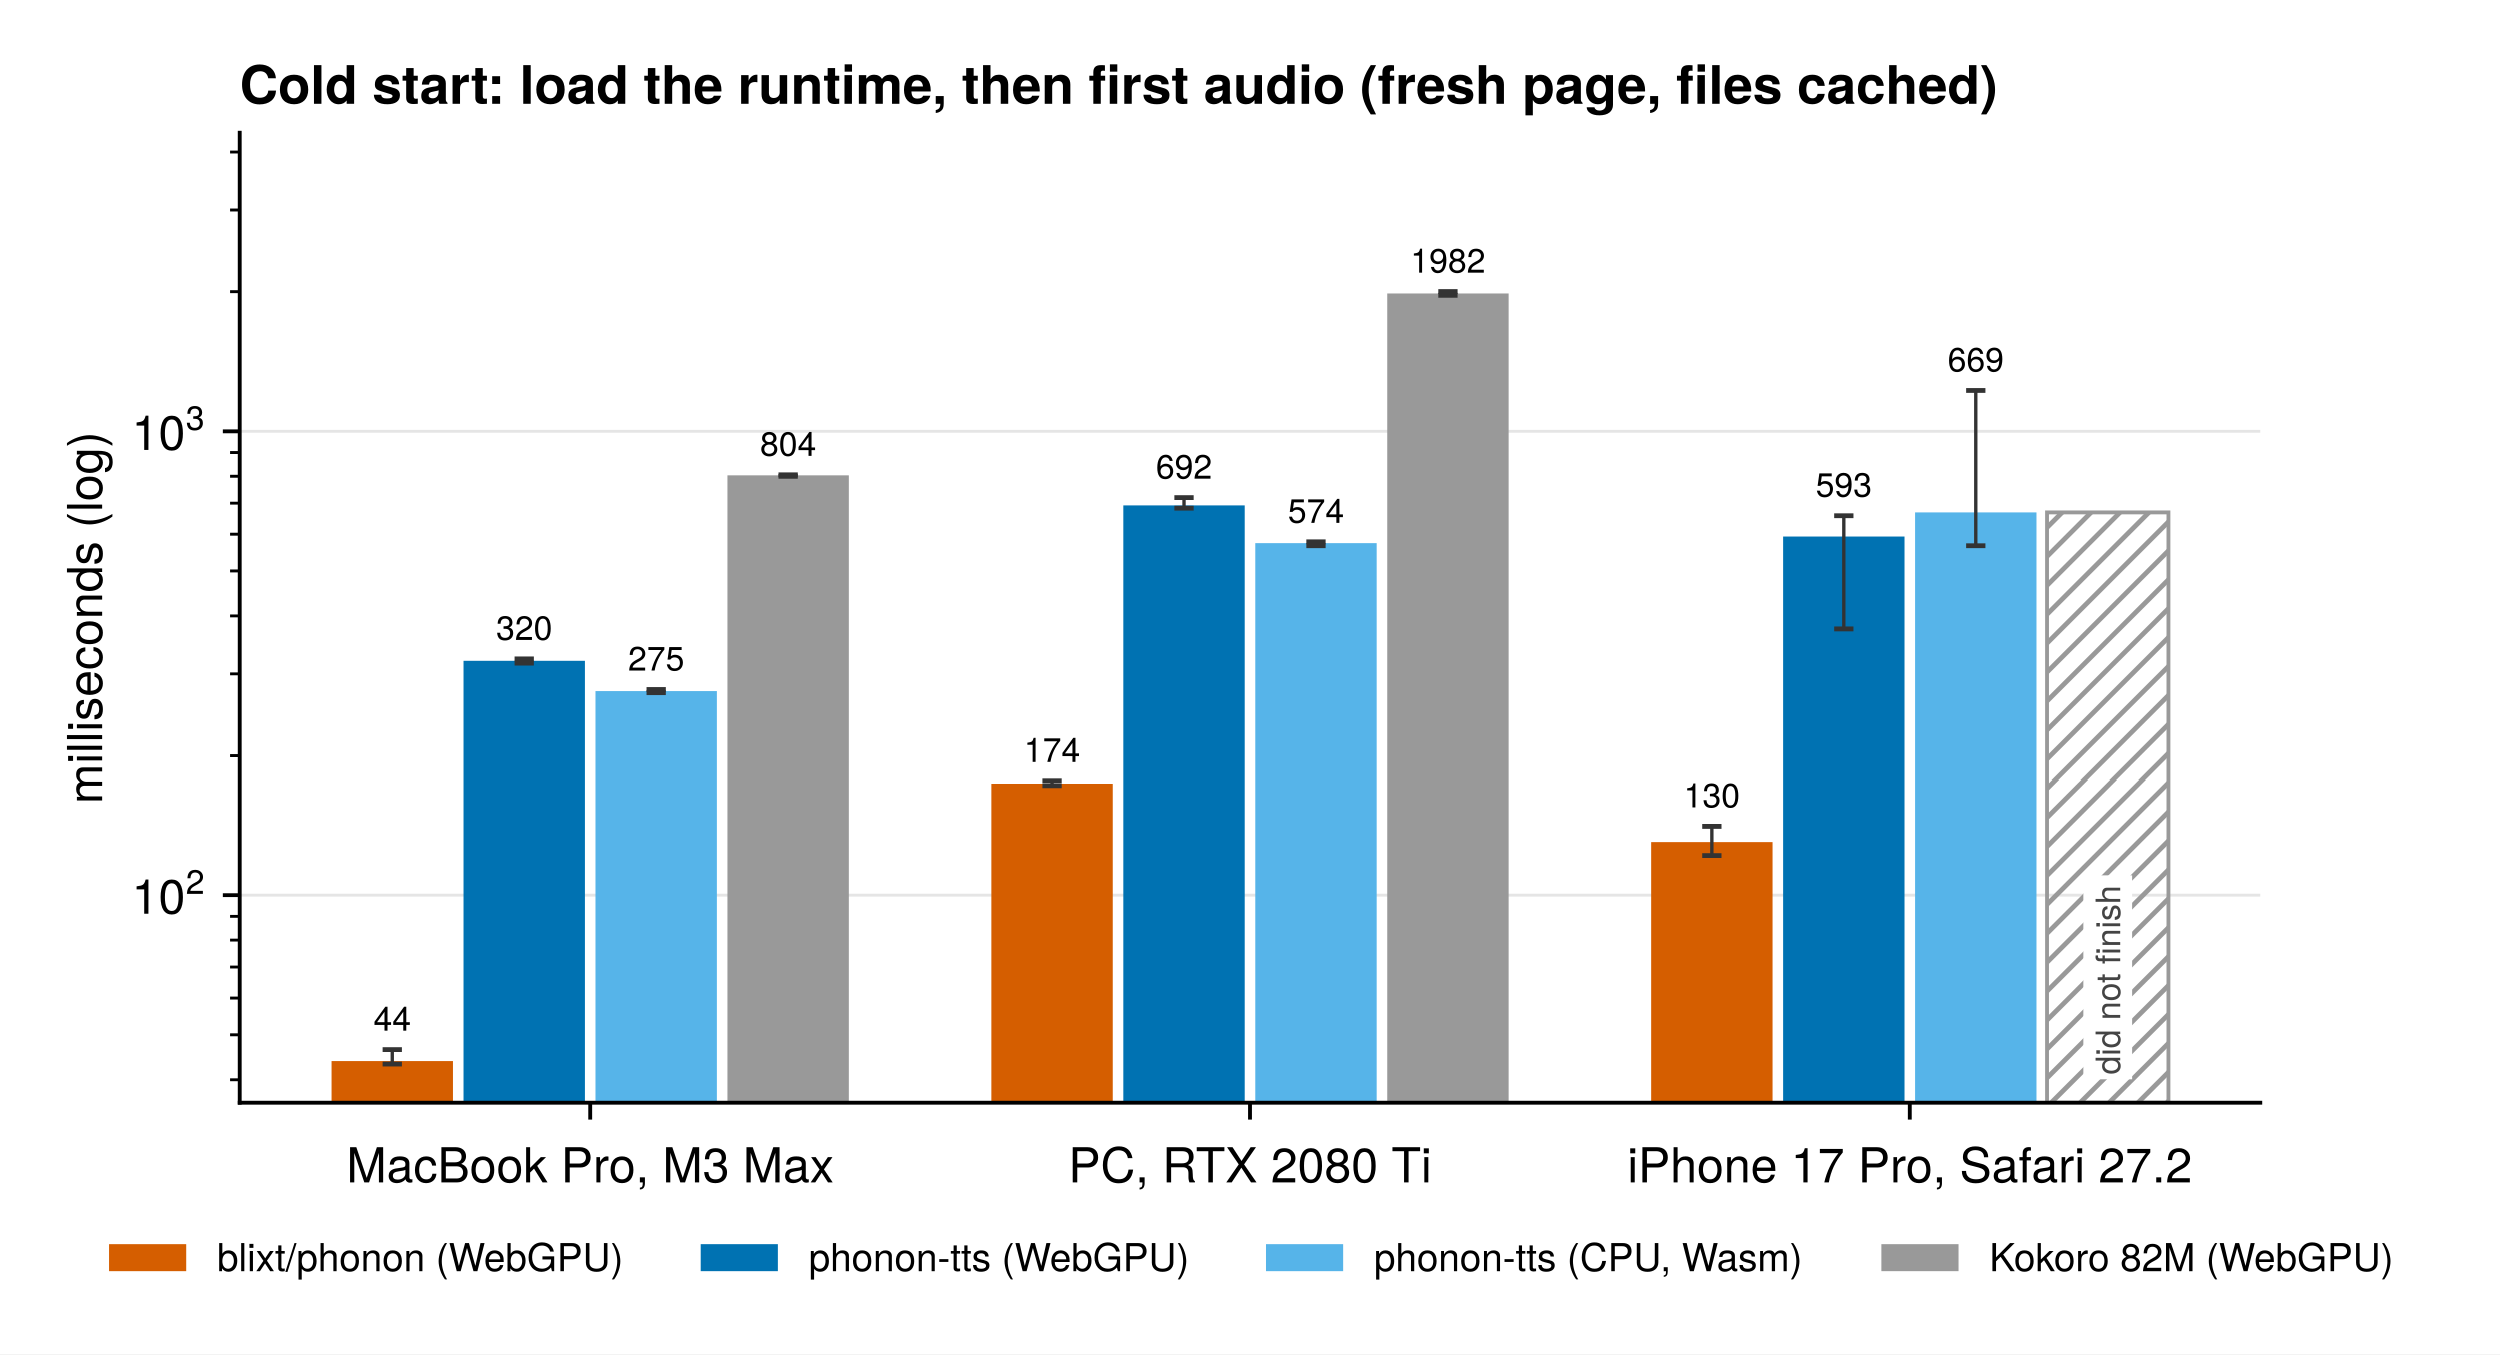
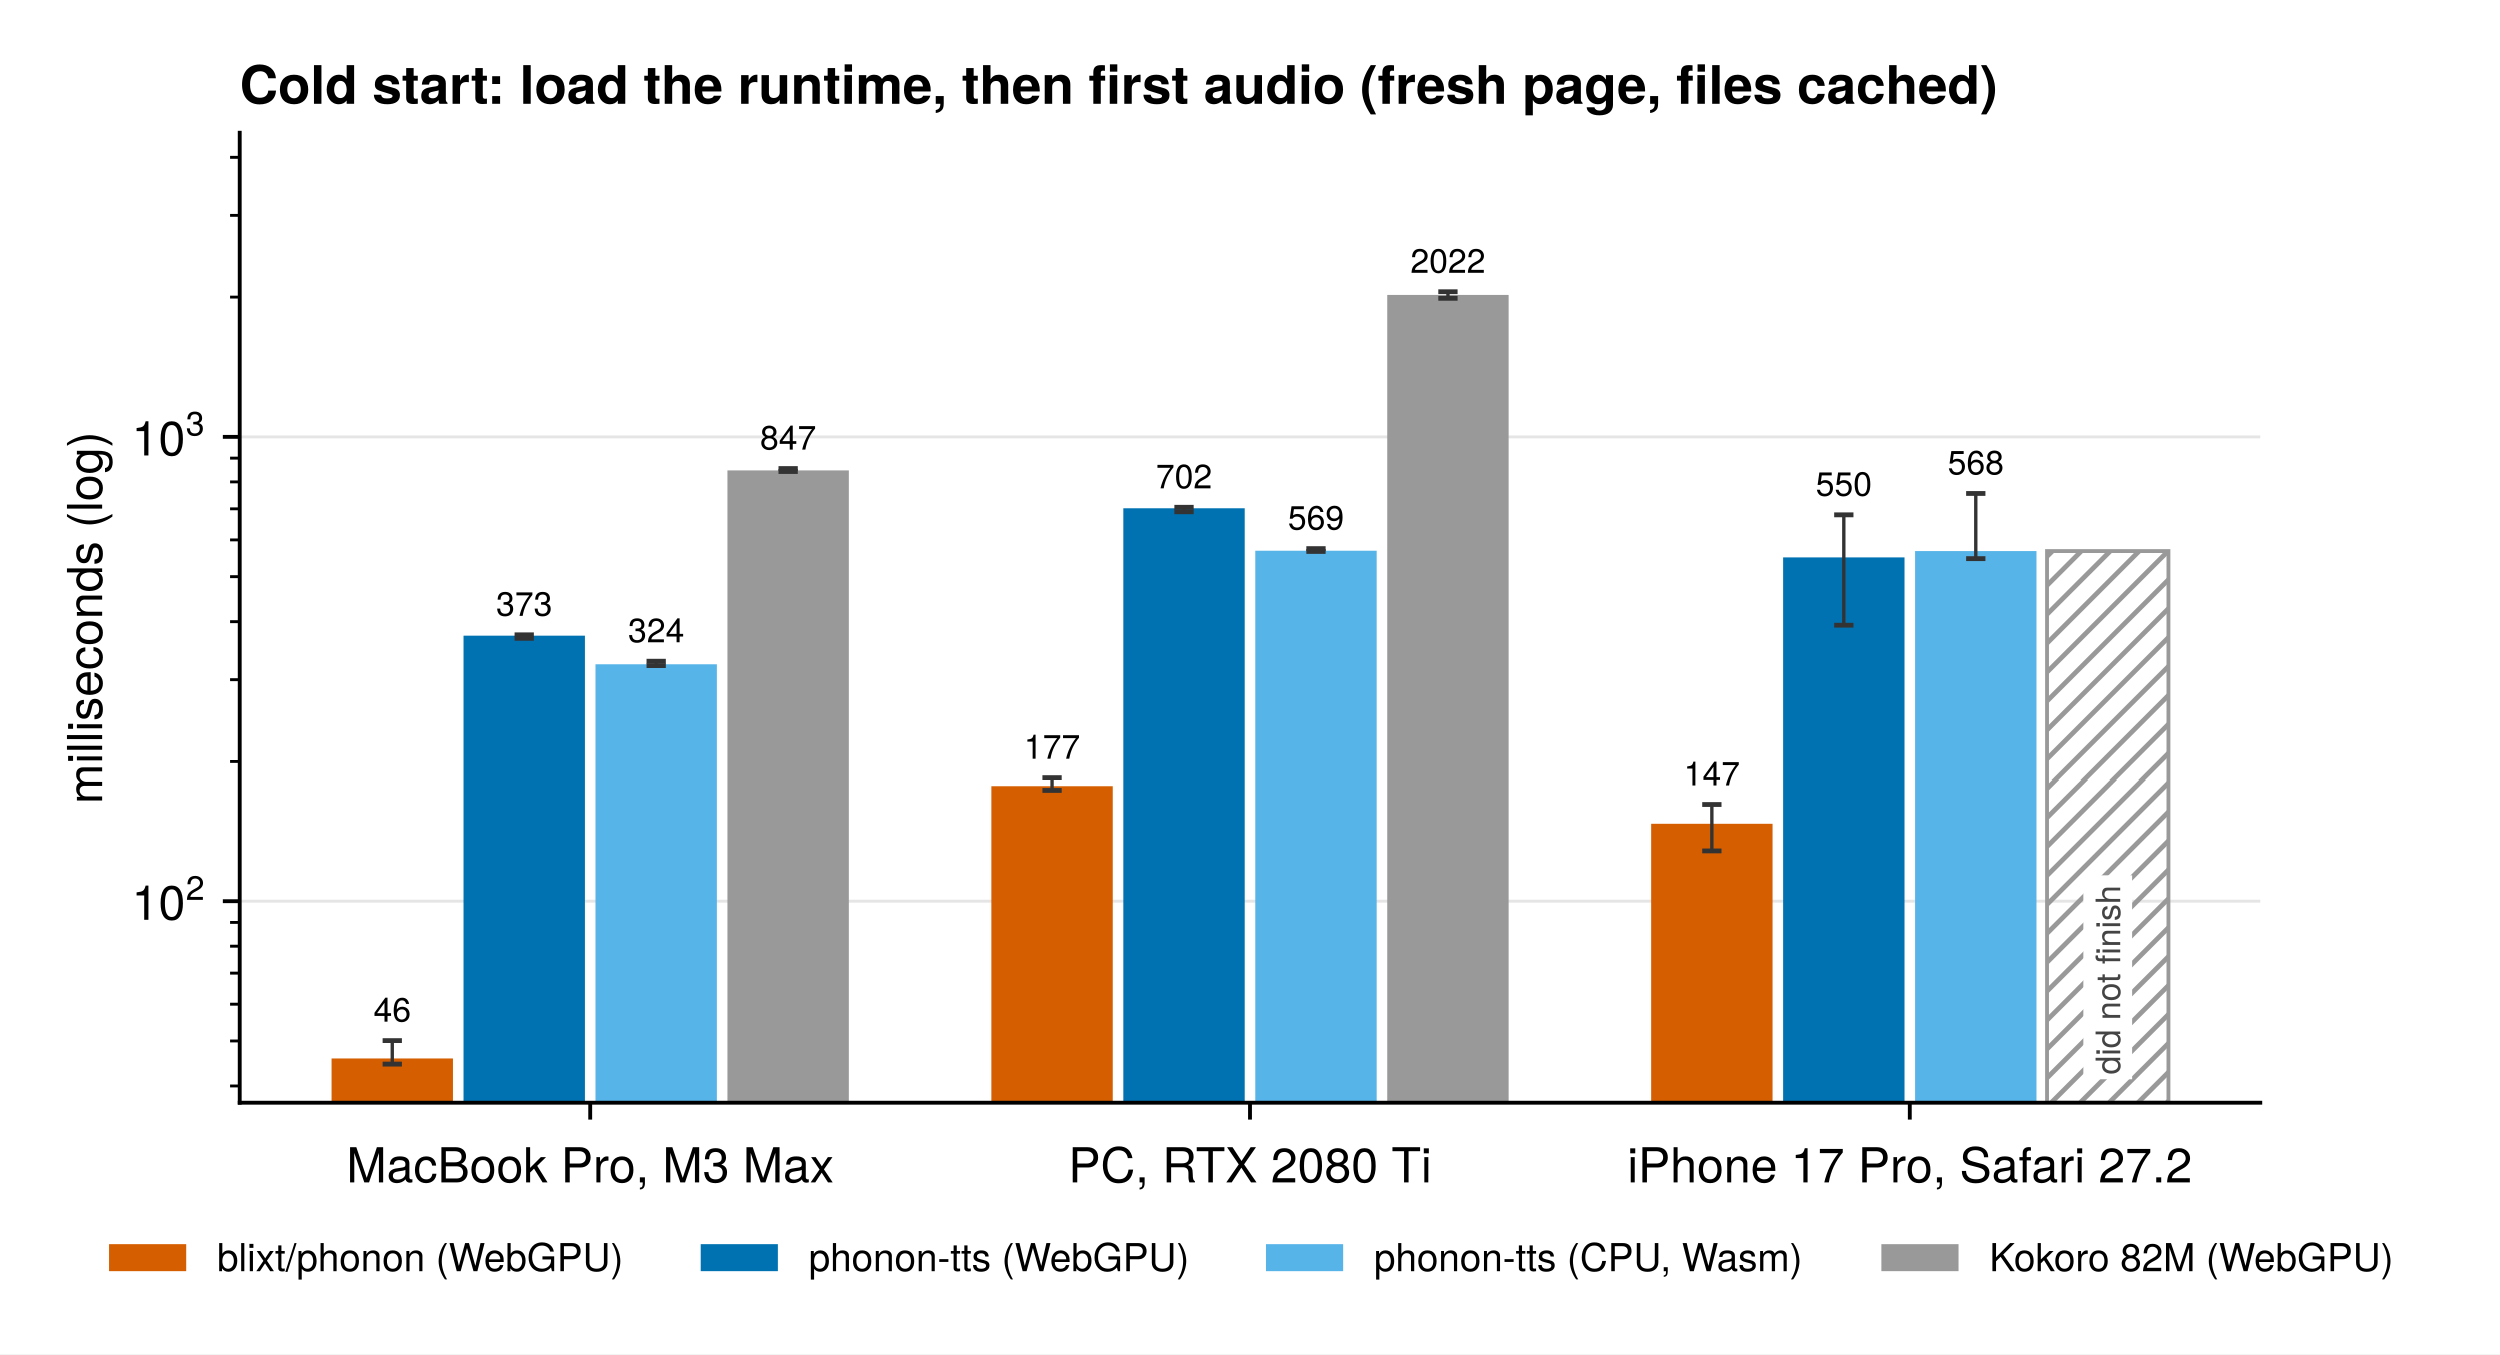
<svg xmlns="http://www.w3.org/2000/svg" xmlns:xlink="http://www.w3.org/1999/xlink" width="518.4pt" height="280.8pt" viewBox="0 0 518.4 280.8" version="1.1">
  <defs>
    <style type="text/css">*{stroke-linejoin: round; stroke-linecap: butt}</style>
  </defs>
  <g id="figure_1">
    <g id="patch_1">
      <path d="M 0 280.8  L 518.4 280.8  L 518.4 0  L 0 0  z " style="fill: #ffffff" />
    </g>
    <g id="axes_1">
      <g id="patch_2">
        <path d="M 49.708 228.658  L 468.692 228.658  L 468.692 27.525  L 49.708 27.525  z " style="fill: #ffffff" />
      </g>
      <g id="matplotlib.axis_1">
        <g id="xtick_1">
          <g id="line2d_1">
            <defs>
-               <path id="m8d643eb577" d="M 0 0  L 0 3.5  " style="stroke: #000000; stroke-width: 0.8" />
+               <path id="m27709b6568" d="M 0 0  L 0 3.5  " style="stroke: #000000; stroke-width: 0.8" />
            </defs>
            <g>
-               <use xlink:href="#m8d643eb577" x="122.385" y="228.658" style="stroke: #000000; stroke-width: 0.8" />
+               <use xlink:href="#m27709b6568" x="122.385" y="228.658" style="stroke: #000000; stroke-width: 0.8" />
            </g>
          </g>
          <g id="text_1">
            <text style="font-size: 10px; font-family: 'Helvetica Neue'; text-anchor: middle" x="122.385" y="245.178" transform="rotate(-0 122.3845 245.1784)">MacBook Pro, M3 Max</text>
          </g>
        </g>
        <g id="xtick_2">
          <g id="line2d_2">
            <g>
-               <use xlink:href="#m8d643eb577" x="259.2" y="228.658" style="stroke: #000000; stroke-width: 0.8" />
+               <use xlink:href="#m27709b6568" x="259.2" y="228.658" style="stroke: #000000; stroke-width: 0.8" />
            </g>
          </g>
          <g id="text_2">
            <text style="font-size: 10px; font-family: 'Helvetica Neue'; text-anchor: middle" x="259.2" y="245.178" transform="rotate(-0 259.2 245.1784)">PC, RTX 2080 Ti</text>
          </g>
        </g>
        <g id="xtick_3">
          <g id="line2d_3">
            <g>
-               <use xlink:href="#m8d643eb577" x="396.015" y="228.658" style="stroke: #000000; stroke-width: 0.8" />
+               <use xlink:href="#m27709b6568" x="396.015" y="228.658" style="stroke: #000000; stroke-width: 0.8" />
            </g>
          </g>
          <g id="text_3">
            <text style="font-size: 10px; font-family: 'Helvetica Neue'; text-anchor: middle" x="396.015" y="245.178" transform="rotate(-0 396.0155 245.1784)">iPhone 17 Pro, Safari 27.2</text>
          </g>
        </g>
      </g>
      <g id="matplotlib.axis_2">
        <g id="ytick_1">
          <g id="line2d_4">
-             <path d="M 49.708 185.621  L 468.692 185.621  " clip-path="url(#p91db287476)" style="fill: none; stroke: #e5e5e5; stroke-width: 0.6; stroke-linecap: square" />
+             <path d="M 49.708 186.873  L 468.692 186.873  " clip-path="url(#p1312a81b1e)" style="fill: none; stroke: #e5e5e5; stroke-width: 0.6; stroke-linecap: square" />
          </g>
          <g id="line2d_5">
            <defs>
-               <path id="m0d8022957a" d="M 0 0  L -3.5 0  " style="stroke: #000000; stroke-width: 0.8" />
+               <path id="mc656ac9108" d="M 0 0  L -3.5 0  " style="stroke: #000000; stroke-width: 0.8" />
            </defs>
            <g>
-               <use xlink:href="#m0d8022957a" x="49.708" y="185.621" style="stroke: #000000; stroke-width: 0.8" />
+               <use xlink:href="#mc656ac9108" x="49.708" y="186.873" style="stroke: #000000; stroke-width: 0.8" />
            </g>
          </g>
          <g id="text_4">
-             <g transform="translate(27.30813 190.3806)">
+             <g transform="translate(27.30813 191.6331)">
              <text>
                <tspan x="0" y="-0.904" style="font-size: 10px; font-family: 'Helvetica Neue'">1</tspan>
                <tspan x="5.56" y="-0.904" style="font-size: 10px; font-family: 'Helvetica Neue'">0</tspan>
                <tspan x="11.216" y="-5.034" style="font-size: 7px; font-family: 'Helvetica Neue'">2</tspan>
              </text>
            </g>
          </g>
        </g>
        <g id="ytick_2">
          <g id="line2d_6">
-             <path d="M 49.708 89.436  L 468.692 89.436  " clip-path="url(#p91db287476)" style="fill: none; stroke: #e5e5e5; stroke-width: 0.6; stroke-linecap: square" />
+             <path d="M 49.708 90.593  L 468.692 90.593  " clip-path="url(#p1312a81b1e)" style="fill: none; stroke: #e5e5e5; stroke-width: 0.6; stroke-linecap: square" />
          </g>
          <g id="line2d_7">
            <g>
-               <use xlink:href="#m0d8022957a" x="49.708" y="89.436" style="stroke: #000000; stroke-width: 0.8" />
+               <use xlink:href="#mc656ac9108" x="49.708" y="90.593" style="stroke: #000000; stroke-width: 0.8" />
            </g>
          </g>
          <g id="text_5">
-             <g transform="translate(27.30813 94.19552)">
+             <g transform="translate(27.30813 95.35267)">
              <text>
                <tspan x="0" y="-0.904" style="font-size: 10px; font-family: 'Helvetica Neue'">1</tspan>
                <tspan x="5.56" y="-0.904" style="font-size: 10px; font-family: 'Helvetica Neue'">0</tspan>
                <tspan x="11.216" y="-5.034" style="font-size: 7px; font-family: 'Helvetica Neue'">3</tspan>
              </text>
            </g>
          </g>
        </g>
        <g id="ytick_3">
          <g id="line2d_8">
            <defs>
-               <path id="m70182f7c0b" d="M 0 0  L -2 0  " style="stroke: #000000; stroke-width: 0.6" />
+               <path id="m240af02d93" d="M 0 0  L -2 0  " style="stroke: #000000; stroke-width: 0.6" />
            </defs>
            <g>
-               <use xlink:href="#m70182f7c0b" x="49.708" y="223.896" style="stroke: #000000; stroke-width: 0.6" />
+               <use xlink:href="#m240af02d93" x="49.708" y="225.187" style="stroke: #000000; stroke-width: 0.6" />
            </g>
          </g>
        </g>
        <g id="ytick_4">
          <g id="line2d_9">
            <g>
-               <use xlink:href="#m70182f7c0b" x="49.708" y="214.575" style="stroke: #000000; stroke-width: 0.6" />
+               <use xlink:href="#m240af02d93" x="49.708" y="215.856" style="stroke: #000000; stroke-width: 0.6" />
            </g>
          </g>
        </g>
        <g id="ytick_5">
          <g id="line2d_10">
            <g>
-               <use xlink:href="#m70182f7c0b" x="49.708" y="206.959" style="stroke: #000000; stroke-width: 0.6" />
+               <use xlink:href="#m240af02d93" x="49.708" y="208.233" style="stroke: #000000; stroke-width: 0.6" />
            </g>
          </g>
        </g>
        <g id="ytick_6">
          <g id="line2d_11">
            <g>
-               <use xlink:href="#m70182f7c0b" x="49.708" y="200.52" style="stroke: #000000; stroke-width: 0.6" />
+               <use xlink:href="#m240af02d93" x="49.708" y="201.787" style="stroke: #000000; stroke-width: 0.6" />
            </g>
          </g>
        </g>
        <g id="ytick_7">
          <g id="line2d_12">
            <g>
-               <use xlink:href="#m70182f7c0b" x="49.708" y="194.942" style="stroke: #000000; stroke-width: 0.6" />
+               <use xlink:href="#m240af02d93" x="49.708" y="196.204" style="stroke: #000000; stroke-width: 0.6" />
            </g>
          </g>
        </g>
        <g id="ytick_8">
          <g id="line2d_13">
            <g>
-               <use xlink:href="#m70182f7c0b" x="49.708" y="190.022" style="stroke: #000000; stroke-width: 0.6" />
+               <use xlink:href="#m240af02d93" x="49.708" y="191.279" style="stroke: #000000; stroke-width: 0.6" />
            </g>
          </g>
        </g>
        <g id="ytick_9">
          <g id="line2d_14">
            <g>
-               <use xlink:href="#m70182f7c0b" x="49.708" y="156.666" style="stroke: #000000; stroke-width: 0.6" />
+               <use xlink:href="#m240af02d93" x="49.708" y="157.89" style="stroke: #000000; stroke-width: 0.6" />
            </g>
          </g>
        </g>
        <g id="ytick_10">
          <g id="line2d_15">
            <g>
-               <use xlink:href="#m70182f7c0b" x="49.708" y="139.729" style="stroke: #000000; stroke-width: 0.6" />
+               <use xlink:href="#m240af02d93" x="49.708" y="140.936" style="stroke: #000000; stroke-width: 0.6" />
            </g>
          </g>
        </g>
        <g id="ytick_11">
          <g id="line2d_16">
            <g>
-               <use xlink:href="#m70182f7c0b" x="49.708" y="127.711" style="stroke: #000000; stroke-width: 0.6" />
+               <use xlink:href="#m240af02d93" x="49.708" y="128.907" style="stroke: #000000; stroke-width: 0.6" />
            </g>
          </g>
        </g>
        <g id="ytick_12">
          <g id="line2d_17">
            <g>
-               <use xlink:href="#m70182f7c0b" x="49.708" y="118.39" style="stroke: #000000; stroke-width: 0.6" />
+               <use xlink:href="#m240af02d93" x="49.708" y="119.576" style="stroke: #000000; stroke-width: 0.6" />
            </g>
          </g>
        </g>
        <g id="ytick_13">
          <g id="line2d_18">
            <g>
-               <use xlink:href="#m70182f7c0b" x="49.708" y="110.774" style="stroke: #000000; stroke-width: 0.6" />
+               <use xlink:href="#m240af02d93" x="49.708" y="111.952" style="stroke: #000000; stroke-width: 0.6" />
            </g>
          </g>
        </g>
        <g id="ytick_14">
          <g id="line2d_19">
            <g>
-               <use xlink:href="#m70182f7c0b" x="49.708" y="104.335" style="stroke: #000000; stroke-width: 0.6" />
+               <use xlink:href="#m240af02d93" x="49.708" y="105.507" style="stroke: #000000; stroke-width: 0.6" />
            </g>
          </g>
        </g>
        <g id="ytick_15">
          <g id="line2d_20">
            <g>
-               <use xlink:href="#m70182f7c0b" x="49.708" y="98.757" style="stroke: #000000; stroke-width: 0.6" />
+               <use xlink:href="#m240af02d93" x="49.708" y="99.923" style="stroke: #000000; stroke-width: 0.6" />
            </g>
          </g>
        </g>
        <g id="ytick_16">
          <g id="line2d_21">
            <g>
-               <use xlink:href="#m70182f7c0b" x="49.708" y="93.837" style="stroke: #000000; stroke-width: 0.6" />
+               <use xlink:href="#m240af02d93" x="49.708" y="94.998" style="stroke: #000000; stroke-width: 0.6" />
            </g>
          </g>
        </g>
        <g id="ytick_17">
          <g id="line2d_22">
            <g>
-               <use xlink:href="#m70182f7c0b" x="49.708" y="60.481" style="stroke: #000000; stroke-width: 0.6" />
+               <use xlink:href="#m240af02d93" x="49.708" y="61.609" style="stroke: #000000; stroke-width: 0.6" />
            </g>
          </g>
        </g>
        <g id="ytick_18">
          <g id="line2d_23">
            <g>
-               <use xlink:href="#m70182f7c0b" x="49.708" y="43.544" style="stroke: #000000; stroke-width: 0.6" />
+               <use xlink:href="#m240af02d93" x="49.708" y="44.655" style="stroke: #000000; stroke-width: 0.6" />
            </g>
          </g>
        </g>
        <g id="ytick_19">
          <g id="line2d_24">
            <g>
-               <use xlink:href="#m70182f7c0b" x="49.708" y="31.526" style="stroke: #000000; stroke-width: 0.6" />
+               <use xlink:href="#m240af02d93" x="49.708" y="32.626" style="stroke: #000000; stroke-width: 0.6" />
            </g>
          </g>
        </g>
        <g id="text_6">
          <text style="font-size: 10px; font-family: 'Helvetica Neue'; text-anchor: middle" x="21.178" y="128.092" transform="rotate(-90 21.17813 128.0917)">milliseconds (log)</text>
        </g>
      </g>
      <g id="patch_3">
-         <path d="M 68.753 96563.071  L 93.927 96563.071  L 93.927 220.029  L 68.753 220.029  z " clip-path="url(#p91db287476)" style="fill: #d55e00" />
+         <path d="M 68.753 96659.879  L 93.927 96659.879  L 93.927 219.477  L 68.753 219.477  z " clip-path="url(#p1312a81b1e)" style="fill: #d55e00" />
      </g>
      <g id="patch_4">
-         <path d="M 205.568 96563.071  L 230.742 96563.071  L 230.742 162.566  L 205.568 162.566  z " clip-path="url(#p91db287476)" style="fill: #d55e00" />
+         <path d="M 205.568 96659.879  L 230.742 96659.879  L 230.742 163.044  L 205.568 163.044  z " clip-path="url(#p1312a81b1e)" style="fill: #d55e00" />
      </g>
      <g id="patch_5">
-         <path d="M 342.384 96563.071  L 367.558 96563.071  L 367.558 174.629  L 342.384 174.629  z " clip-path="url(#p91db287476)" style="fill: #d55e00" />
+         <path d="M 342.384 96659.879  L 367.558 96659.879  L 367.558 170.829  L 342.384 170.829  z " clip-path="url(#p1312a81b1e)" style="fill: #d55e00" />
      </g>
      <g id="patch_6">
-         <path d="M 96.116 96563.071  L 121.29 96563.071  L 121.29 137.025  L 96.116 137.025  z " clip-path="url(#p91db287476)" style="fill: #0072b2" />
+         <path d="M 96.116 96659.879  L 121.29 96659.879  L 121.29 131.813  L 96.116 131.813  z " clip-path="url(#p1312a81b1e)" style="fill: #0072b2" />
      </g>
      <g id="patch_7">
-         <path d="M 232.931 96563.071  L 258.105 96563.071  L 258.105 104.806  L 232.931 104.806  z " clip-path="url(#p91db287476)" style="fill: #0072b2" />
+         <path d="M 232.931 96659.879  L 258.105 96659.879  L 258.105 105.399  L 232.931 105.399  z " clip-path="url(#p1312a81b1e)" style="fill: #0072b2" />
      </g>
      <g id="patch_8">
-         <path d="M 369.747 96563.071  L 394.921 96563.071  L 394.921 111.261  L 369.747 111.261  z " clip-path="url(#p91db287476)" style="fill: #0072b2" />
+         <path d="M 369.747 96659.879  L 394.921 96659.879  L 394.921 115.589  L 369.747 115.589  z " clip-path="url(#p1312a81b1e)" style="fill: #0072b2" />
      </g>
      <g id="patch_9">
-         <path d="M 123.479 96563.071  L 148.653 96563.071  L 148.653 143.3  L 123.479 143.3  z " clip-path="url(#p91db287476)" style="fill: #56b4e9" />
+         <path d="M 123.479 96659.879  L 148.653 96659.879  L 148.653 137.739  L 123.479 137.739  z " clip-path="url(#p1312a81b1e)" style="fill: #56b4e9" />
      </g>
      <g id="patch_10">
-         <path d="M 260.295 96563.071  L 285.469 96563.071  L 285.469 112.628  L 260.295 112.628  z " clip-path="url(#p91db287476)" style="fill: #56b4e9" />
+         <path d="M 260.295 96659.879  L 285.469 96659.879  L 285.469 114.203  L 260.295 114.203  z " clip-path="url(#p1312a81b1e)" style="fill: #56b4e9" />
      </g>
      <g id="patch_11">
-         <path d="M 397.11 96563.071  L 422.284 96563.071  L 422.284 106.248  L 397.11 106.248  z " clip-path="url(#p91db287476)" style="fill: #56b4e9" />
+         <path d="M 397.11 96659.879  L 422.284 96659.879  L 422.284 114.266  L 397.11 114.266  z " clip-path="url(#p1312a81b1e)" style="fill: #56b4e9" />
      </g>
      <g id="patch_12">
-         <path d="M 150.842 96563.071  L 176.016 96563.071  L 176.016 98.563  L 150.842 98.563  z " clip-path="url(#p91db287476)" style="fill: #999999" />
+         <path d="M 150.842 96659.879  L 176.016 96659.879  L 176.016 97.542  L 150.842 97.542  z " clip-path="url(#p1312a81b1e)" style="fill: #999999" />
      </g>
      <g id="patch_13">
-         <path d="M 287.658 96563.071  L 312.832 96563.071  L 312.832 60.857  L 287.658 60.857  z " clip-path="url(#p91db287476)" style="fill: #999999" />
+         <path d="M 287.658 96659.879  L 312.832 96659.879  L 312.832 61.159  L 287.658 61.159  z " clip-path="url(#p1312a81b1e)" style="fill: #999999" />
      </g>
      <g id="patch_14">
-         <path d="M 424.473 228.658  L 449.647 228.658  L 449.647 106.248  L 424.473 106.248  z " clip-path="url(#p91db287476)" style="fill: url(#h855cc142b5); stroke: #999999; stroke-width: 0.8; stroke-linejoin: miter" />
+         <path d="M 424.473 228.658  L 449.647 228.658  L 449.647 114.266  L 424.473 114.266  z " clip-path="url(#p1312a81b1e)" style="fill: url(#h62aecc39a3); stroke: #999999; stroke-width: 0.8; stroke-linejoin: miter" />
      </g>
      <g id="LineCollection_1">
-         <path d="M 81.34 220.649  L 81.34 217.643  " clip-path="url(#p91db287476)" style="fill: none; stroke: #333333; stroke-width: 0.7" />
-         <path d="M 218.155 162.961  L 218.155 161.891  " clip-path="url(#p91db287476)" style="fill: none; stroke: #333333; stroke-width: 0.7" />
-         <path d="M 354.971 177.417  L 354.971 171.369  " clip-path="url(#p91db287476)" style="fill: none; stroke: #333333; stroke-width: 0.7" />
+         <path d="M 81.34 220.651  L 81.34 215.779  " clip-path="url(#p1312a81b1e)" style="fill: none; stroke: #333333; stroke-width: 0.7" />
+         <path d="M 218.155 163.913  L 218.155 161.239  " clip-path="url(#p1312a81b1e)" style="fill: none; stroke: #333333; stroke-width: 0.7" />
+         <path d="M 354.971 176.45  L 354.971 166.824  " clip-path="url(#p1312a81b1e)" style="fill: none; stroke: #333333; stroke-width: 0.7" />
      </g>
      <g id="line2d_25">
        <defs>
-           <path id="m48ed26c022" d="M 2 0  L -2 -0  " style="stroke: #333333" />
+           <path id="m1cae308a61" d="M 2 0  L -2 -0  " style="stroke: #333333" />
        </defs>
-         <g clip-path="url(#p91db287476)">
-           <use xlink:href="#m48ed26c022" x="81.34" y="220.649" style="fill: #1f77b4; stroke: #333333" />
-           <use xlink:href="#m48ed26c022" x="218.155" y="162.961" style="fill: #1f77b4; stroke: #333333" />
-           <use xlink:href="#m48ed26c022" x="354.971" y="177.417" style="fill: #1f77b4; stroke: #333333" />
+         <g clip-path="url(#p1312a81b1e)">
+           <use xlink:href="#m1cae308a61" x="81.34" y="220.651" style="fill: #1f77b4; stroke: #333333" />
+           <use xlink:href="#m1cae308a61" x="218.155" y="163.913" style="fill: #1f77b4; stroke: #333333" />
+           <use xlink:href="#m1cae308a61" x="354.971" y="176.45" style="fill: #1f77b4; stroke: #333333" />
        </g>
      </g>
      <g id="line2d_26">
-         <g clip-path="url(#p91db287476)">
-           <use xlink:href="#m48ed26c022" x="81.34" y="217.643" style="fill: #1f77b4; stroke: #333333" />
-           <use xlink:href="#m48ed26c022" x="218.155" y="161.891" style="fill: #1f77b4; stroke: #333333" />
-           <use xlink:href="#m48ed26c022" x="354.971" y="171.369" style="fill: #1f77b4; stroke: #333333" />
+         <g clip-path="url(#p1312a81b1e)">
+           <use xlink:href="#m1cae308a61" x="81.34" y="215.779" style="fill: #1f77b4; stroke: #333333" />
+           <use xlink:href="#m1cae308a61" x="218.155" y="161.239" style="fill: #1f77b4; stroke: #333333" />
+           <use xlink:href="#m1cae308a61" x="354.971" y="166.824" style="fill: #1f77b4; stroke: #333333" />
        </g>
      </g>
      <g id="LineCollection_2">
-         <path d="M 108.703 137.51  L 108.703 136.628  " clip-path="url(#p91db287476)" style="fill: none; stroke: #333333; stroke-width: 0.7" />
-         <path d="M 245.518 105.377  L 245.518 103.179  " clip-path="url(#p91db287476)" style="fill: none; stroke: #333333; stroke-width: 0.7" />
-         <path d="M 382.334 130.407  L 382.334 106.947  " clip-path="url(#p91db287476)" style="fill: none; stroke: #333333; stroke-width: 0.7" />
+         <path d="M 108.703 132.368  L 108.703 131.634  " clip-path="url(#p1312a81b1e)" style="fill: none; stroke: #333333; stroke-width: 0.7" />
+         <path d="M 245.518 106.12  L 245.518 105.187  " clip-path="url(#p1312a81b1e)" style="fill: none; stroke: #333333; stroke-width: 0.7" />
+         <path d="M 382.334 129.645  L 382.334 106.757  " clip-path="url(#p1312a81b1e)" style="fill: none; stroke: #333333; stroke-width: 0.7" />
      </g>
      <g id="line2d_27">
-         <g clip-path="url(#p91db287476)">
-           <use xlink:href="#m48ed26c022" x="108.703" y="137.51" style="fill: #1f77b4; stroke: #333333" />
-           <use xlink:href="#m48ed26c022" x="245.518" y="105.377" style="fill: #1f77b4; stroke: #333333" />
-           <use xlink:href="#m48ed26c022" x="382.334" y="130.407" style="fill: #1f77b4; stroke: #333333" />
+         <g clip-path="url(#p1312a81b1e)">
+           <use xlink:href="#m1cae308a61" x="108.703" y="132.368" style="fill: #1f77b4; stroke: #333333" />
+           <use xlink:href="#m1cae308a61" x="245.518" y="106.12" style="fill: #1f77b4; stroke: #333333" />
+           <use xlink:href="#m1cae308a61" x="382.334" y="129.645" style="fill: #1f77b4; stroke: #333333" />
        </g>
      </g>
      <g id="line2d_28">
-         <g clip-path="url(#p91db287476)">
-           <use xlink:href="#m48ed26c022" x="108.703" y="136.628" style="fill: #1f77b4; stroke: #333333" />
-           <use xlink:href="#m48ed26c022" x="245.518" y="103.179" style="fill: #1f77b4; stroke: #333333" />
-           <use xlink:href="#m48ed26c022" x="382.334" y="106.947" style="fill: #1f77b4; stroke: #333333" />
+         <g clip-path="url(#p1312a81b1e)">
+           <use xlink:href="#m1cae308a61" x="108.703" y="131.634" style="fill: #1f77b4; stroke: #333333" />
+           <use xlink:href="#m1cae308a61" x="245.518" y="105.187" style="fill: #1f77b4; stroke: #333333" />
+           <use xlink:href="#m1cae308a61" x="382.334" y="106.757" style="fill: #1f77b4; stroke: #333333" />
        </g>
      </g>
      <g id="LineCollection_3">
-         <path d="M 136.066 143.636  L 136.066 142.964  " clip-path="url(#p91db287476)" style="fill: none; stroke: #333333; stroke-width: 0.7" />
-         <path d="M 272.882 113.158  L 272.882 112.345  " clip-path="url(#p91db287476)" style="fill: none; stroke: #333333; stroke-width: 0.7" />
-         <path d="M 409.697 113.167  L 409.697 80.971  " clip-path="url(#p91db287476)" style="fill: none; stroke: #333333; stroke-width: 0.7" />
+         <path d="M 136.066 138.012  L 136.066 137.111  " clip-path="url(#p1312a81b1e)" style="fill: none; stroke: #333333; stroke-width: 0.7" />
+         <path d="M 272.882 114.348  L 272.882 113.766  " clip-path="url(#p1312a81b1e)" style="fill: none; stroke: #333333; stroke-width: 0.7" />
+         <path d="M 409.697 115.84  L 409.697 102.323  " clip-path="url(#p1312a81b1e)" style="fill: none; stroke: #333333; stroke-width: 0.7" />
      </g>
      <g id="line2d_29">
-         <g clip-path="url(#p91db287476)">
-           <use xlink:href="#m48ed26c022" x="136.066" y="143.636" style="fill: #1f77b4; stroke: #333333" />
-           <use xlink:href="#m48ed26c022" x="272.882" y="113.158" style="fill: #1f77b4; stroke: #333333" />
-           <use xlink:href="#m48ed26c022" x="409.697" y="113.167" style="fill: #1f77b4; stroke: #333333" />
+         <g clip-path="url(#p1312a81b1e)">
+           <use xlink:href="#m1cae308a61" x="136.066" y="138.012" style="fill: #1f77b4; stroke: #333333" />
+           <use xlink:href="#m1cae308a61" x="272.882" y="114.348" style="fill: #1f77b4; stroke: #333333" />
+           <use xlink:href="#m1cae308a61" x="409.697" y="115.84" style="fill: #1f77b4; stroke: #333333" />
        </g>
      </g>
      <g id="line2d_30">
-         <g clip-path="url(#p91db287476)">
-           <use xlink:href="#m48ed26c022" x="136.066" y="142.964" style="fill: #1f77b4; stroke: #333333" />
-           <use xlink:href="#m48ed26c022" x="272.882" y="112.345" style="fill: #1f77b4; stroke: #333333" />
-           <use xlink:href="#m48ed26c022" x="409.697" y="80.971" style="fill: #1f77b4; stroke: #333333" />
+         <g clip-path="url(#p1312a81b1e)">
+           <use xlink:href="#m1cae308a61" x="136.066" y="137.111" style="fill: #1f77b4; stroke: #333333" />
+           <use xlink:href="#m1cae308a61" x="272.882" y="113.766" style="fill: #1f77b4; stroke: #333333" />
+           <use xlink:href="#m1cae308a61" x="409.697" y="102.323" style="fill: #1f77b4; stroke: #333333" />
        </g>
      </g>
      <g id="LineCollection_4">
-         <path d="M 163.429 98.768  L 163.429 98.458  " clip-path="url(#p91db287476)" style="fill: none; stroke: #333333; stroke-width: 0.7" />
-         <path d="M 300.245 61.234  L 300.245 60.461  " clip-path="url(#p91db287476)" style="fill: none; stroke: #333333; stroke-width: 0.7" />
+         <path d="M 163.429 97.772  L 163.429 97.152  " clip-path="url(#p1312a81b1e)" style="fill: none; stroke: #333333; stroke-width: 0.7" />
+         <path d="M 300.245 61.867  L 300.245 60.494  " clip-path="url(#p1312a81b1e)" style="fill: none; stroke: #333333; stroke-width: 0.7" />
      </g>
      <g id="line2d_31">
-         <g clip-path="url(#p91db287476)">
-           <use xlink:href="#m48ed26c022" x="163.429" y="98.768" style="fill: #1f77b4; stroke: #333333" />
-           <use xlink:href="#m48ed26c022" x="300.245" y="61.234" style="fill: #1f77b4; stroke: #333333" />
+         <g clip-path="url(#p1312a81b1e)">
+           <use xlink:href="#m1cae308a61" x="163.429" y="97.772" style="fill: #1f77b4; stroke: #333333" />
+           <use xlink:href="#m1cae308a61" x="300.245" y="61.867" style="fill: #1f77b4; stroke: #333333" />
        </g>
      </g>
      <g id="line2d_32">
-         <g clip-path="url(#p91db287476)">
-           <use xlink:href="#m48ed26c022" x="163.429" y="98.458" style="fill: #1f77b4; stroke: #333333" />
-           <use xlink:href="#m48ed26c022" x="300.245" y="60.461" style="fill: #1f77b4; stroke: #333333" />
+         <g clip-path="url(#p1312a81b1e)">
+           <use xlink:href="#m1cae308a61" x="163.429" y="97.152" style="fill: #1f77b4; stroke: #333333" />
+           <use xlink:href="#m1cae308a61" x="300.245" y="60.494" style="fill: #1f77b4; stroke: #333333" />
        </g>
      </g>
      <g id="patch_15">
        <path d="M 49.708 228.658  L 49.708 27.525  " style="fill: none; stroke: #000000; stroke-width: 0.8; stroke-linejoin: miter; stroke-linecap: square" />
      </g>
      <g id="patch_16">
        <path d="M 49.708 228.658  L 468.692 228.658  " style="fill: none; stroke: #000000; stroke-width: 0.8; stroke-linejoin: miter; stroke-linecap: square" />
      </g>
      <g id="text_7">
-         <text style="font-size: 7px; font-family: 'Helvetica Neue'; text-anchor: middle" x="81.34" y="213.718" transform="rotate(-0 81.33987 213.7176)">44</text>
+         <text style="font-size: 7px; font-family: 'Helvetica Neue'; text-anchor: middle" x="81.34" y="211.852" transform="rotate(-0 81.33987 211.8517)">46</text>
      </g>
      <g id="text_8">
-         <text style="font-size: 7px; font-family: 'Helvetica Neue'; text-anchor: middle" x="218.155" y="157.966" transform="rotate(-0 218.1554 157.9659)">174</text>
+         <text style="font-size: 7px; font-family: 'Helvetica Neue'; text-anchor: middle" x="218.155" y="157.312" transform="rotate(-0 218.1554 157.3116)">177</text>
      </g>
      <g id="text_9">
-         <text style="font-size: 7px; font-family: 'Helvetica Neue'; text-anchor: middle" x="354.971" y="167.444" transform="rotate(-0 354.9708 167.4437)">130</text>
+         <text style="font-size: 7px; font-family: 'Helvetica Neue'; text-anchor: middle" x="354.971" y="162.896" transform="rotate(-0 354.9708 162.8962)">147</text>
      </g>
      <g id="text_10">
-         <text style="font-size: 7px; font-family: 'Helvetica Neue'; text-anchor: middle" x="108.703" y="132.703" transform="rotate(-0 108.703 132.7032)">320</text>
+         <text style="font-size: 7px; font-family: 'Helvetica Neue'; text-anchor: middle" x="108.703" y="127.706" transform="rotate(-0 108.703 127.7061)">373</text>
      </g>
      <g id="text_11">
-         <text style="font-size: 7px; font-family: 'Helvetica Neue'; text-anchor: middle" x="245.518" y="99.253" transform="rotate(-0 245.5185 99.25348)">692</text>
+         <text style="font-size: 7px; font-family: 'Helvetica Neue'; text-anchor: middle" x="245.518" y="101.26" transform="rotate(-0 245.5185 101.2595)">702</text>
      </g>
      <g id="text_12">
-         <text style="font-size: 7px; font-family: 'Helvetica Neue'; text-anchor: middle" x="382.334" y="103.022" transform="rotate(-0 382.3339 103.022)">593</text>
+         <text style="font-size: 7px; font-family: 'Helvetica Neue'; text-anchor: middle" x="382.334" y="102.829" transform="rotate(-0 382.3339 102.8292)">550</text>
      </g>
      <g id="text_13">
-         <text style="font-size: 7px; font-family: 'Helvetica Neue'; text-anchor: middle" x="136.066" y="139.039" transform="rotate(-0 136.0661 139.0386)">275</text>
+         <text style="font-size: 7px; font-family: 'Helvetica Neue'; text-anchor: middle" x="136.066" y="133.183" transform="rotate(-0 136.0661 133.1832)">324</text>
      </g>
      <g id="text_14">
-         <text style="font-size: 7px; font-family: 'Helvetica Neue'; text-anchor: middle" x="272.882" y="108.42" transform="rotate(-0 272.8815 108.42)">574</text>
+         <text style="font-size: 7px; font-family: 'Helvetica Neue'; text-anchor: middle" x="272.882" y="109.838" transform="rotate(-0 272.8815 109.8381)">569</text>
      </g>
      <g id="text_15">
-         <text style="font-size: 7px; font-family: 'Helvetica Neue'; text-anchor: middle" x="409.697" y="77.046" transform="rotate(-0 409.697 77.04639)">669</text>
+         <text style="font-size: 7px; font-family: 'Helvetica Neue'; text-anchor: middle" x="409.697" y="98.395" transform="rotate(-0 409.697 98.39549)">568</text>
      </g>
      <g id="text_16">
-         <text style="font-size: 7px; font-family: 'Helvetica Neue'; text-anchor: middle" x="163.429" y="94.533" transform="rotate(-0 163.4292 94.53305)">804</text>
+         <text style="font-size: 7px; font-family: 'Helvetica Neue'; text-anchor: middle" x="163.429" y="93.225" transform="rotate(-0 163.4292 93.22496)">847</text>
      </g>
      <g id="text_17">
-         <text style="font-size: 7px; font-family: 'Helvetica Neue'; text-anchor: middle" x="300.245" y="56.536" transform="rotate(-0 300.2446 56.53591)">1982</text>
+         <text style="font-size: 7px; font-family: 'Helvetica Neue'; text-anchor: middle" x="300.245" y="56.566" transform="rotate(-0 300.2446 56.56615)">2022</text>
      </g>
      <g id="text_18">
        <g id="patch_17">
-           <path d="M 442.118 223.8  L 442.118 181.515  L 432.003 181.515  L 432.003 223.8  z " style="fill: #ffffff" />
-         </g>
-         <text style="font-size: 7px; font-family: 'Helvetica Neue'; fill: #444444" transform="translate(439.6466 222.8202) rotate(-90)">did not finish</text>
+           <path d="M 442.118 223.794  L 442.118 181.509  L 432.003 181.509  L 432.003 223.794  z " style="fill: #ffffff" />
+         </g>
+         <text style="font-size: 7px; font-family: 'Helvetica Neue'; fill: #444444" transform="translate(439.6466 222.8144) rotate(-90)">did not finish</text>
      </g>
      <g id="text_19">
        <text style="font-weight: 700; font-size: 11px; font-family: 'Helvetica Neue'; text-anchor: start" x="49.708" y="21.525" transform="rotate(-0 49.70813 21.525)">Cold start: load the runtime, then first audio (fresh page, files cached)</text>
      </g>
      <g id="legend_1">
        <g id="patch_18">
          <path d="M 22.612 263.588  L 38.612 263.588  L 38.612 257.988  L 22.612 257.988  z " style="fill: #d55e00" />
        </g>
        <g id="text_20">
          <text style="font-size: 8px; font-family: 'Helvetica Neue'; text-anchor: start" x="45.012" y="263.588" transform="rotate(-0 45.01188 263.5877)">blixt/phonon (WebGPU)</text>
        </g>
        <g id="patch_19">
          <path d="M 145.299 263.588  L 161.299 263.588  L 161.299 257.988  L 145.299 257.988  z " style="fill: #0072b2" />
        </g>
        <g id="text_21">
          <text style="font-size: 8px; font-family: 'Helvetica Neue'; text-anchor: start" x="167.699" y="263.588" transform="rotate(-0 167.6994 263.5877)">phonon-tts (WebGPU)</text>
        </g>
        <g id="patch_20">
          <path d="M 262.516 263.588  L 278.516 263.588  L 278.516 257.988  L 262.516 257.988  z " style="fill: #56b4e9" />
        </g>
        <g id="text_22">
          <text style="font-size: 8px; font-family: 'Helvetica Neue'; text-anchor: start" x="284.916" y="263.588" transform="rotate(-0 284.9156 263.5877)">phonon-tts (CPU, Wasm)</text>
        </g>
        <g id="patch_21">
          <path d="M 390.123 263.588  L 406.123 263.588  L 406.123 257.988  L 390.123 257.988  z " style="fill: #999999" />
        </g>
        <g id="text_23">
          <text style="font-size: 8px; font-family: 'Helvetica Neue'; text-anchor: start" x="412.523" y="263.588" transform="rotate(-0 412.5231 263.5877)">Kokoro 82M (WebGPU)</text>
        </g>
      </g>
    </g>
  </g>
  <defs>
-     <clipPath id="p91db287476">
+     <clipPath id="p1312a81b1e">
      <rect x="49.708" y="27.525" width="418.984" height="201.133" />
    </clipPath>
  </defs>
  <defs>
-     <pattern id="h855cc142b5" patternUnits="userSpaceOnUse" x="0" y="0" width="72" height="72">
+     <pattern id="h62aecc39a3" patternUnits="userSpaceOnUse" x="0" y="0" width="72" height="72">
      <rect x="0" y="0" width="73" height="73" fill="none" />
      <path d="M -36 36  L 36 -36  M -33 39  L 39 -33  M -30 42  L 42 -30  M -27 45  L 45 -27  M -24 48  L 48 -24  M -21 51  L 51 -21  M -18 54  L 54 -18  M -15 57  L 57 -15  M -12 60  L 60 -12  M -9 63  L 63 -9  M -6 66  L 66 -6  M -3 69  L 69 -3  M 0 72  L 72 0  M 3 75  L 75 3  M 6 78  L 78 6  M 9 81  L 81 9  M 12 84  L 84 12  M 15 87  L 87 15  M 18 90  L 90 18  M 21 93  L 93 21  M 24 96  L 96 24  M 27 99  L 99 27  M 30 102  L 102 30  M 33 105  L 105 33  M 36 108  L 108 36  " style="fill: #999999; stroke: #999999; stroke-width: 1.0; stroke-linecap: butt; stroke-linejoin: miter" />
    </pattern>
  </defs>
</svg>
